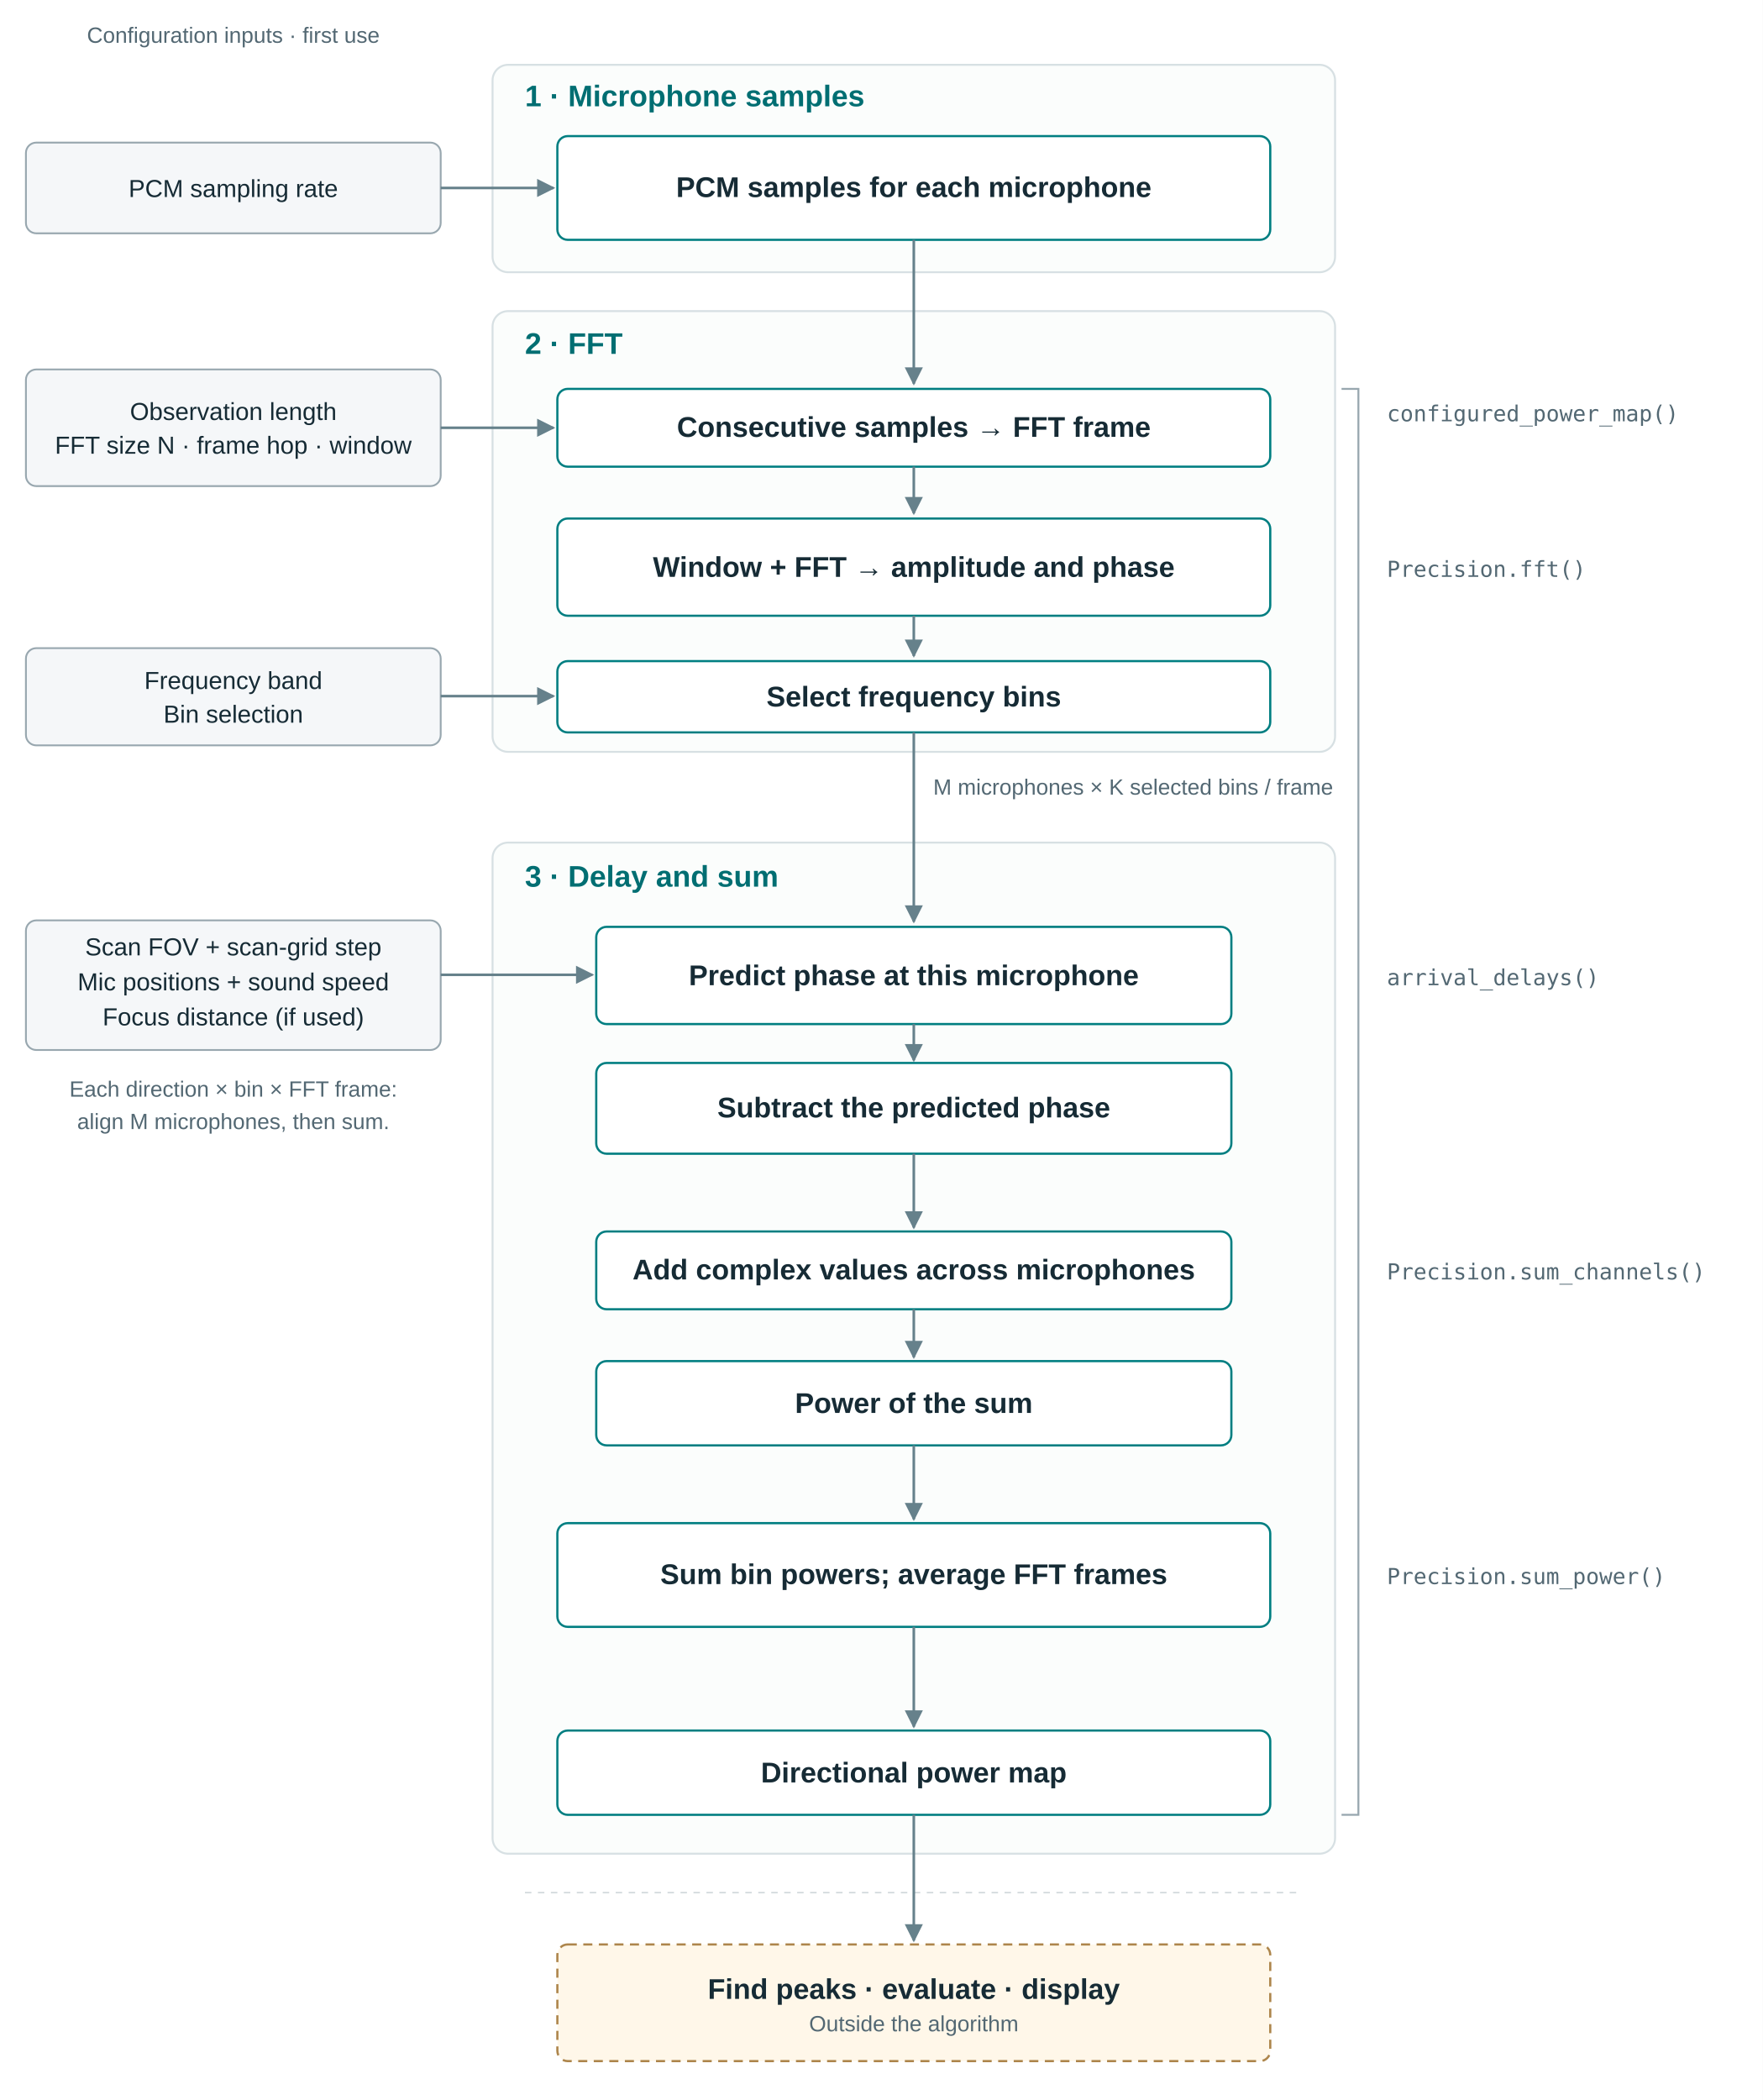
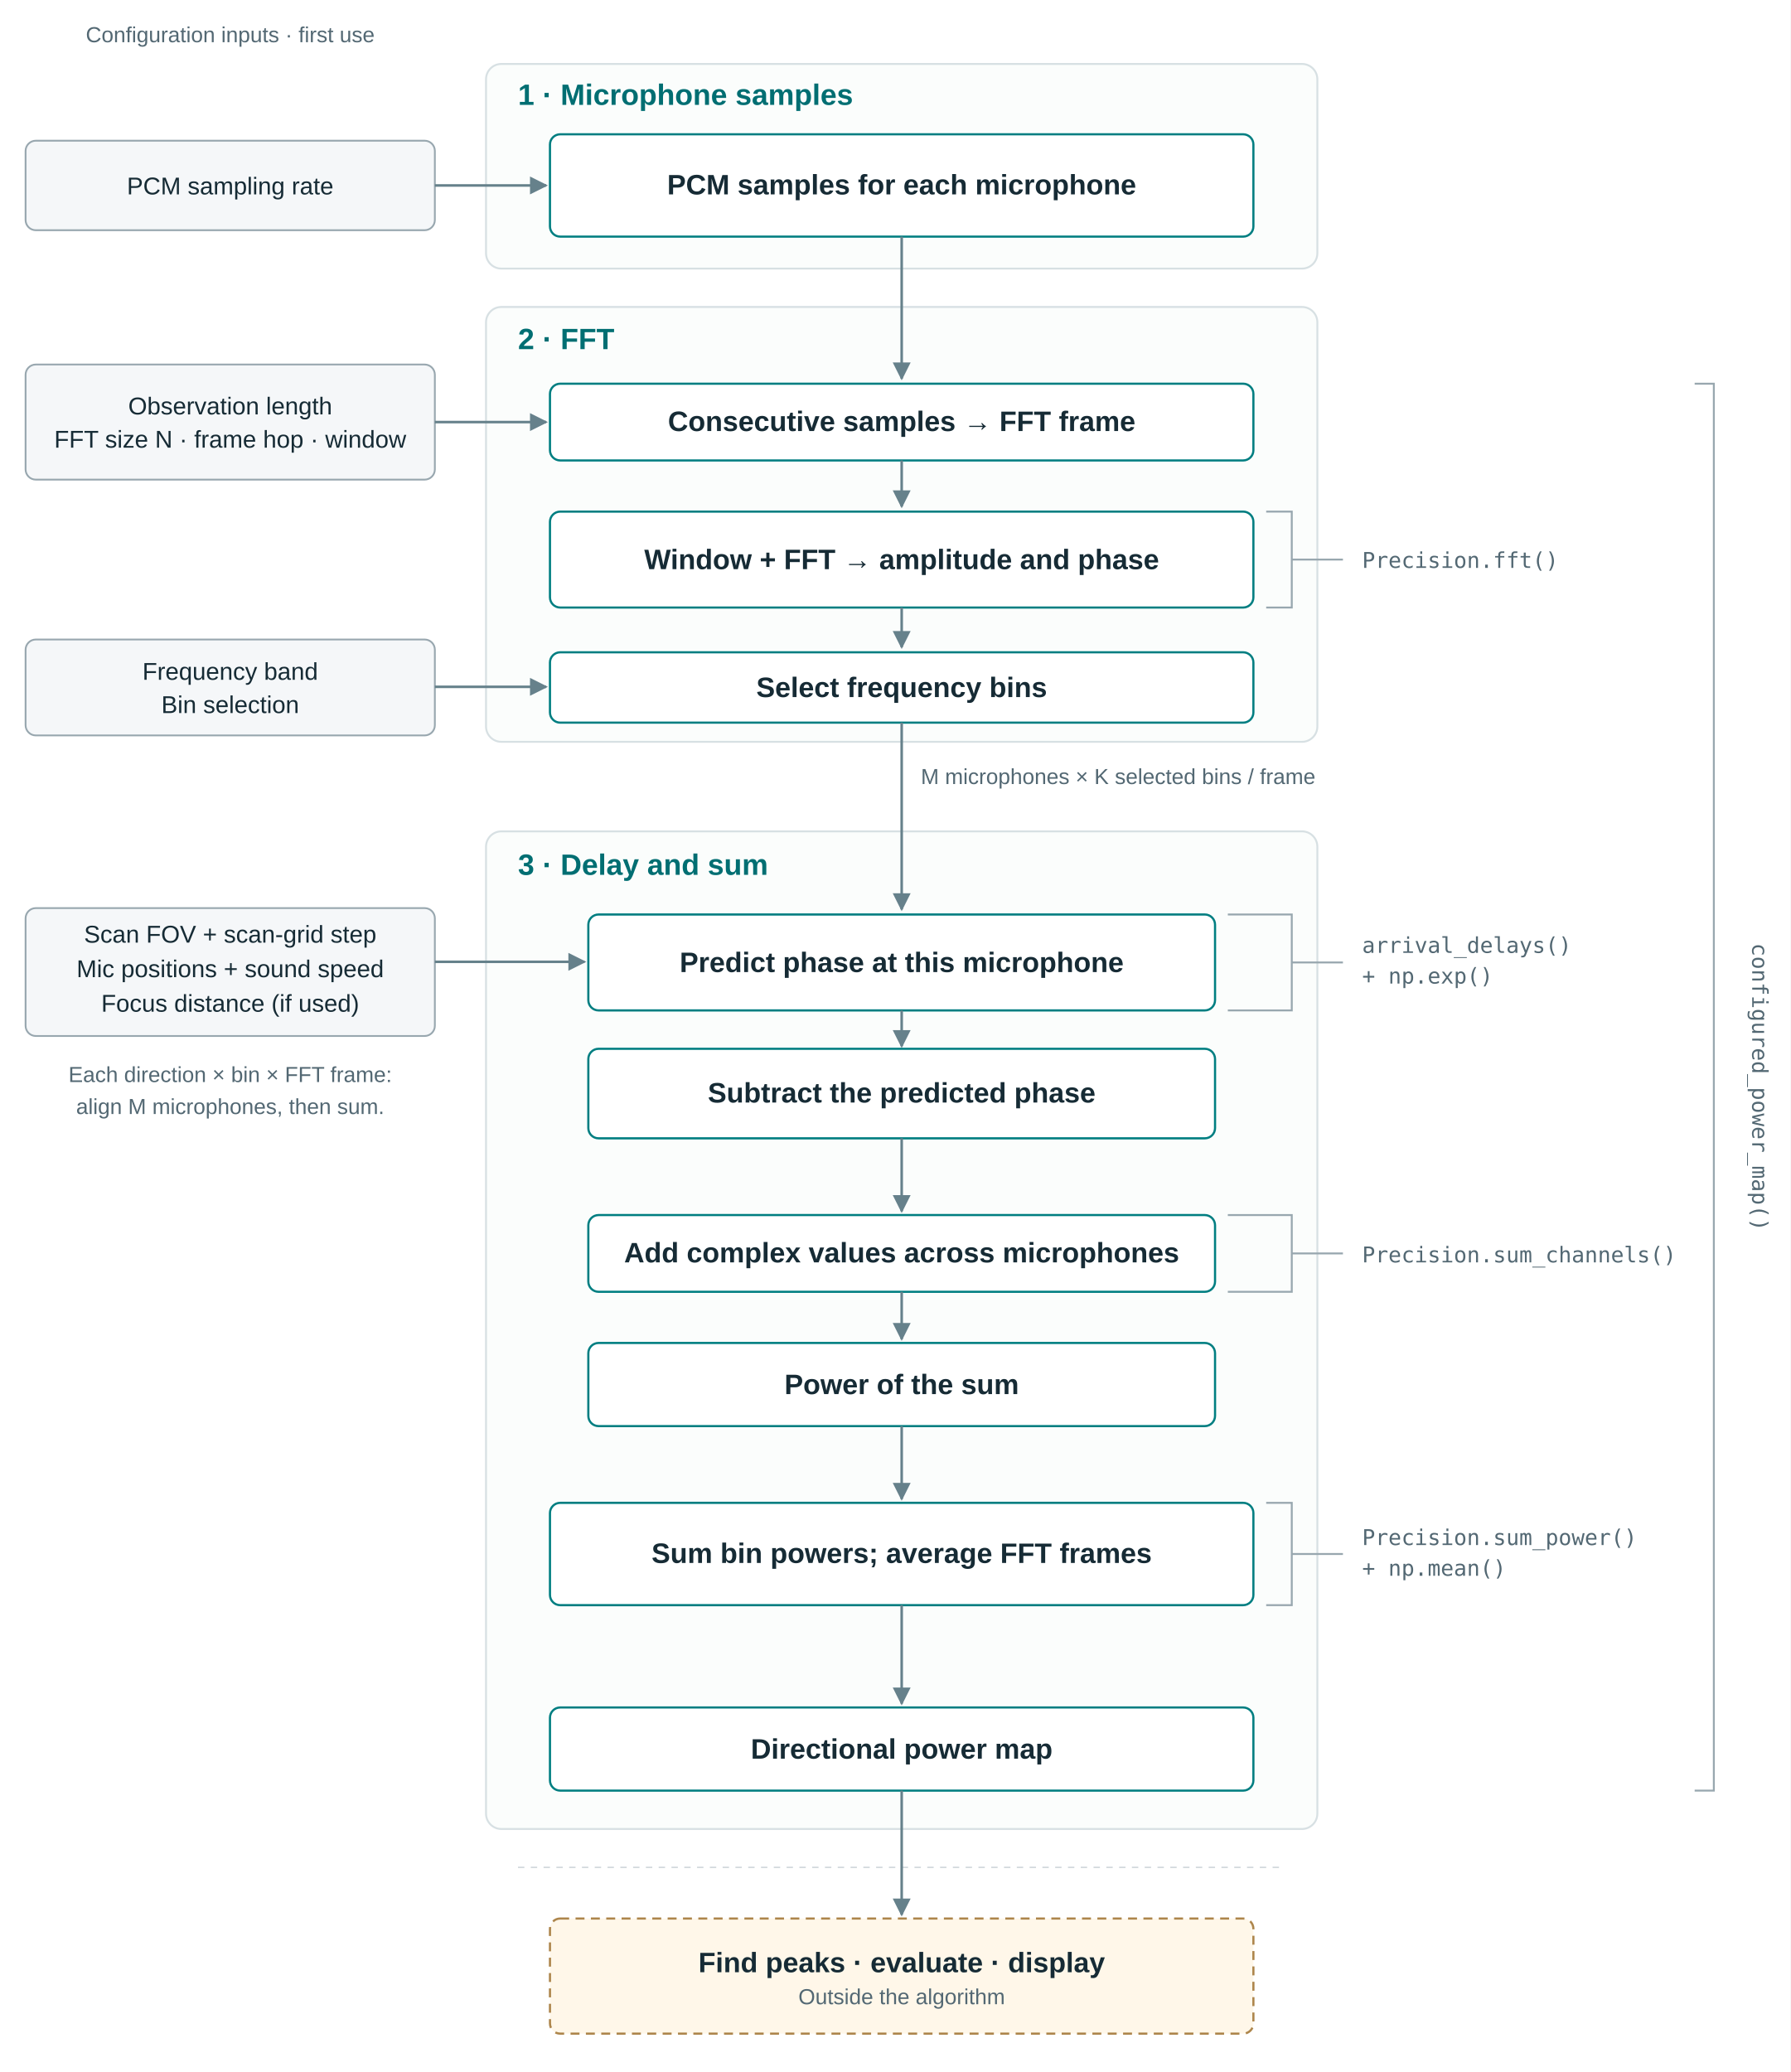
- <svg xmlns="http://www.w3.org/2000/svg" viewBox="0 0 1360 1620" role="img" aria-labelledby="title desc">
+ <svg xmlns="http://www.w3.org/2000/svg" viewBox="0 0 1400 1620" role="img" aria-labelledby="title desc">
  <defs>
    <marker id="arrow" viewBox="0 0 10 10" refX="9" refY="5" markerWidth="7" markerHeight="7" orient="auto">
      <path d="M0 0L10 5L0 10Z" fill="#66818b" />
    </marker>
  </defs>
  <style>text{font-family:'Segoe UI',Arial,sans-serif;fill:#162b35}.label{font-size:22px;font-weight:600}.small{font-size:17px;fill:#536873}.code{font-family:Consolas,monospace;font-size:17px;fill:#536873}.inputtext{font-size:19px}.heading{font-size:23px;font-weight:700;fill:#006e72}.section{fill:#fbfdfc;stroke:#d7e0e3;stroke-width:1.5}.block{fill:white;stroke:#007e81;stroke-width:1.7}.input{fill:#f5f7f9;stroke:#98a7af;stroke-width:1.4}.output{fill:#fff7e9;stroke:#ad854b;stroke-width:1.7;stroke-dasharray:7 5}.arrow{fill:none;stroke:#66818b;stroke-width:2;marker-end:url(#arrow)}</style>
-   <rect width="1360" height="1620" fill="white" />
+   <rect width="1400" height="1620" fill="white" />
  <text x="180" y="33" text-anchor="middle" class="small">Configuration inputs · first use</text>
  <rect x="380" y="50" width="650" height="160" rx="12" class="section" />
  <text x="405" y="82" class="heading">1 · Microphone samples</text>
  <rect x="380" y="240" width="650" height="340" rx="12" class="section" />
  <text x="405" y="273" class="heading">2 · FFT</text>
  <rect x="380" y="650" width="650" height="780" rx="12" class="section" />
  <text x="405" y="684" class="heading">3 · Delay and sum</text>
  <rect x="430" y="105" width="550" height="80" rx="8" class="block" />
  <text x="705.0" y="152" text-anchor="middle" class="label">PCM samples for each microphone</text>
  <rect x="20" y="110" width="320" height="70" rx="8" class="input" />
  <text x="180" y="152.0" text-anchor="middle" class="inputtext">PCM sampling rate</text>
  <path d="M340 145H427" class="arrow" />
  <path d="M705 185V296" class="arrow" />
  <rect x="430" y="300" width="550" height="60" rx="8" class="block" />
  <text x="705.0" y="337" text-anchor="middle" class="label">Consecutive samples → FFT frame</text>
  <rect x="20" y="285" width="320" height="90" rx="8" class="input" />
  <text x="180" y="324.0" text-anchor="middle" class="inputtext">Observation length</text>
  <text x="180" y="350.0" text-anchor="middle" class="inputtext">FFT size N · frame hop · window</text>
  <path d="M340 330H427" class="arrow" />
  <path d="M705 360V396" class="arrow" />
  <rect x="430" y="400" width="550" height="75" rx="8" class="block" />
  <text x="705.0" y="445" text-anchor="middle" class="label">Window + FFT → amplitude and phase</text>
  <path d="M705 475V506" class="arrow" />
  <rect x="430" y="510" width="550" height="55" rx="8" class="block" />
  <text x="705.0" y="545" text-anchor="middle" class="label">Select frequency bins</text>
  <rect x="20" y="500" width="320" height="75" rx="8" class="input" />
  <text x="180" y="531.5" text-anchor="middle" class="inputtext">Frequency band</text>
  <text x="180" y="557.5" text-anchor="middle" class="inputtext">Bin selection</text>
  <path d="M340 537H427" class="arrow" />
  <path d="M705 565V711" class="arrow" />
  <text x="720" y="613" class="small">M microphones × K selected bins / frame</text>
  <rect x="460" y="715" width="490" height="75" rx="8" class="block" />
  <text x="705.0" y="760" text-anchor="middle" class="label">Predict phase at this microphone</text>
  <rect x="20" y="710" width="320" height="100" rx="8" class="input" />
  <text x="180" y="737" text-anchor="middle" class="inputtext">Scan FOV + scan-grid step</text>
  <text x="180" y="764" text-anchor="middle" class="inputtext">Mic positions + sound speed</text>
  <text x="180" y="791" text-anchor="middle" class="inputtext">Focus distance (if used)</text>
  <path d="M340 752H457" class="arrow" />
  <text x="180" y="846" text-anchor="middle" class="small">Each direction × bin × FFT frame:</text>
  <text x="180" y="871" text-anchor="middle" class="small">align M microphones, then sum.</text>
  <path d="M705 790V818" class="arrow" />
  <rect x="460" y="820" width="490" height="70" rx="8" class="block" />
  <text x="705.0" y="862" text-anchor="middle" class="label">Subtract the predicted phase</text>
  <path d="M705 890V947" class="arrow" />
  <rect x="460" y="950" width="490" height="60" rx="8" class="block" />
  <text x="705.0" y="987" text-anchor="middle" class="label">Add complex values across microphones</text>
  <path d="M705 1010V1047" class="arrow" />
  <rect x="460" y="1050" width="490" height="65" rx="8" class="block" />
  <text x="705.0" y="1090" text-anchor="middle" class="label">Power of the sum</text>
  <path d="M705 1115V1172" class="arrow" />
  <rect x="430" y="1175" width="550" height="80" rx="8" class="block" />
  <text x="705.0" y="1222" text-anchor="middle" class="label">Sum bin powers; average FFT frames</text>
  <path d="M705 1255V1332" class="arrow" />
  <rect x="430" y="1335" width="550" height="65" rx="8" class="block" />
  <text x="705.0" y="1375" text-anchor="middle" class="label">Directional power map</text>
  <path d="M405 1460H1005" fill="none" stroke="#ccd4d8" stroke-dasharray="5 5" />
  <path d="M705 1400V1497" class="arrow" />
  <rect x="430" y="1500" width="550" height="90" rx="8" class="output" />
  <text x="705.0" y="1542" text-anchor="middle" class="label">Find peaks · evaluate · display</text>
  <text x="705" y="1567" text-anchor="middle" class="small">Outside the algorithm</text>
-   <path d="M1035 300H1048V1400H1035" fill="none" stroke="#98a7af" stroke-width="1.5" />
-   <text x="1070" y="325" class="code">configured_power_map()</text>
-   <text x="1070" y="445" class="code">Precision.fft()</text>
-   <text x="1070" y="760" class="code">arrival_delays()</text>
-   <text x="1070" y="987" class="code">Precision.sum_channels()</text>
-   <text x="1070" y="1222" class="code">Precision.sum_power()</text>
+   <g fill="none" stroke="#98a7af" stroke-width="1.5">
+     <path d="M1325 300H1340V1400H1325" />
+     <path d="M990 400H1010V475H990 M1010 437.5H1050" />
+     <path d="M960 715H1010V790H960 M1010 752.5H1050" />
+     <path d="M960 950H1010V1010H960 M1010 980H1050" />
+     <path d="M990 1175H1010V1255H990 M1010 1215H1050" />
+   </g>
+   <text x="1370" y="850" text-anchor="middle" transform="rotate(90 1370 850)" class="code">configured_power_map()</text>
+   <text x="1065" y="444" class="code">Precision.fft()</text>
+   <text x="1065" y="745" class="code">arrival_delays()</text>
+   <text x="1065" y="769" class="code">+ np.exp()</text>
+   <text x="1065" y="987" class="code">Precision.sum_channels()</text>
+   <text x="1065" y="1208" class="code">Precision.sum_power()</text>
+   <text x="1065" y="1232" class="code">+ np.mean()</text>
</svg>
